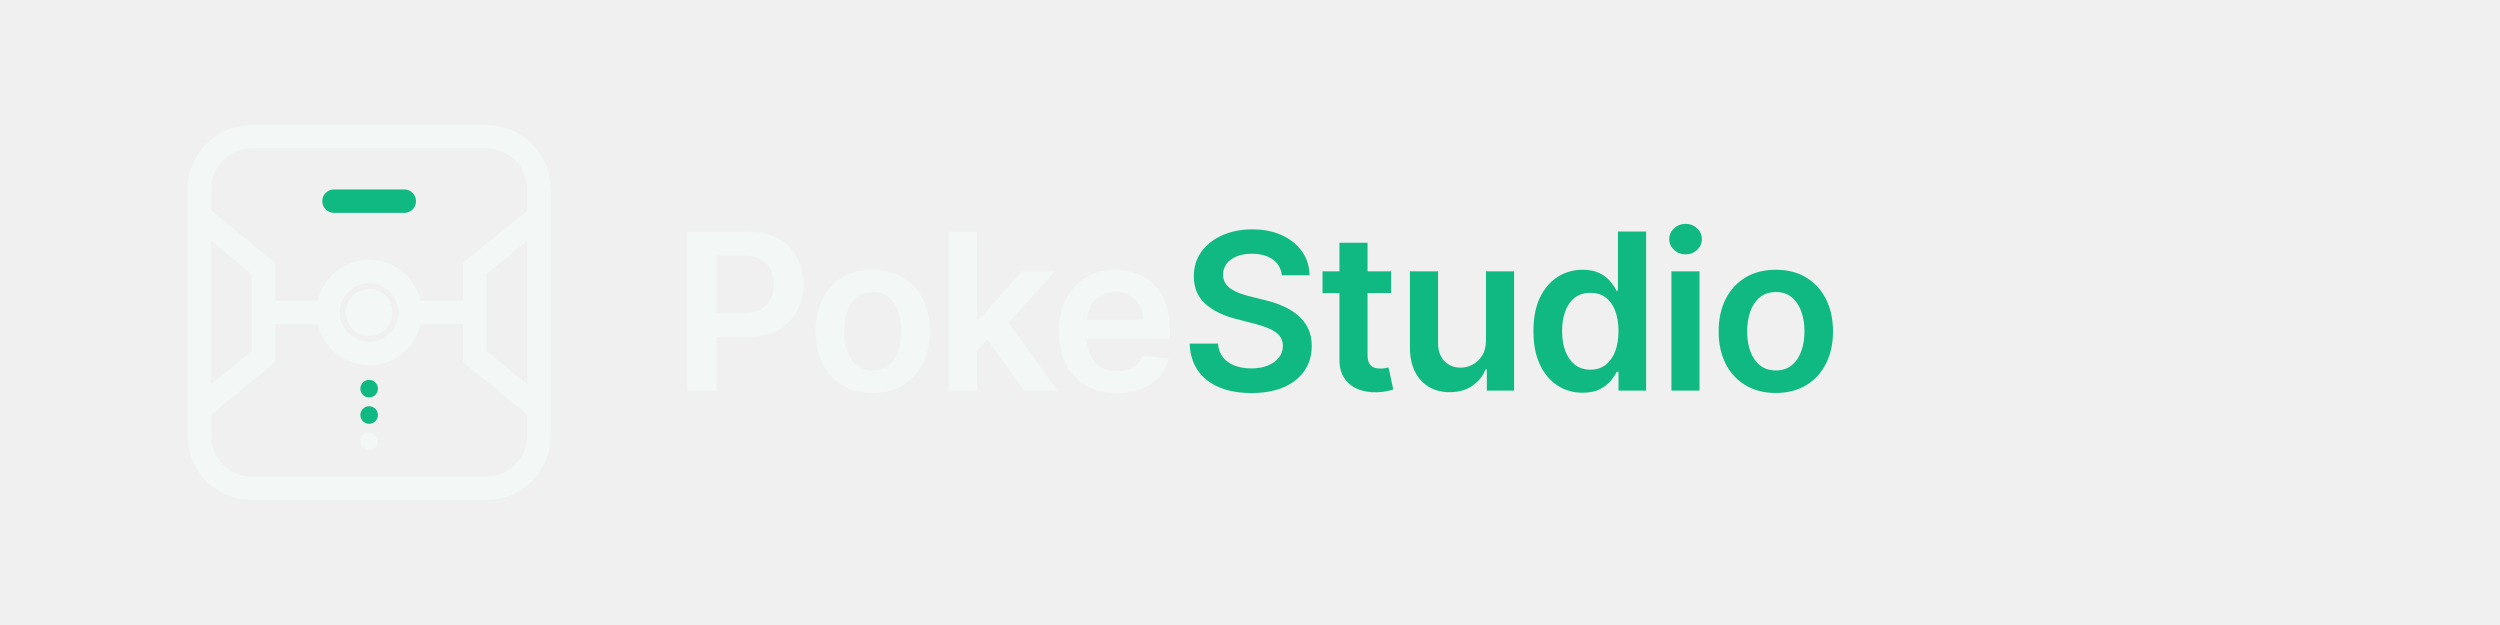
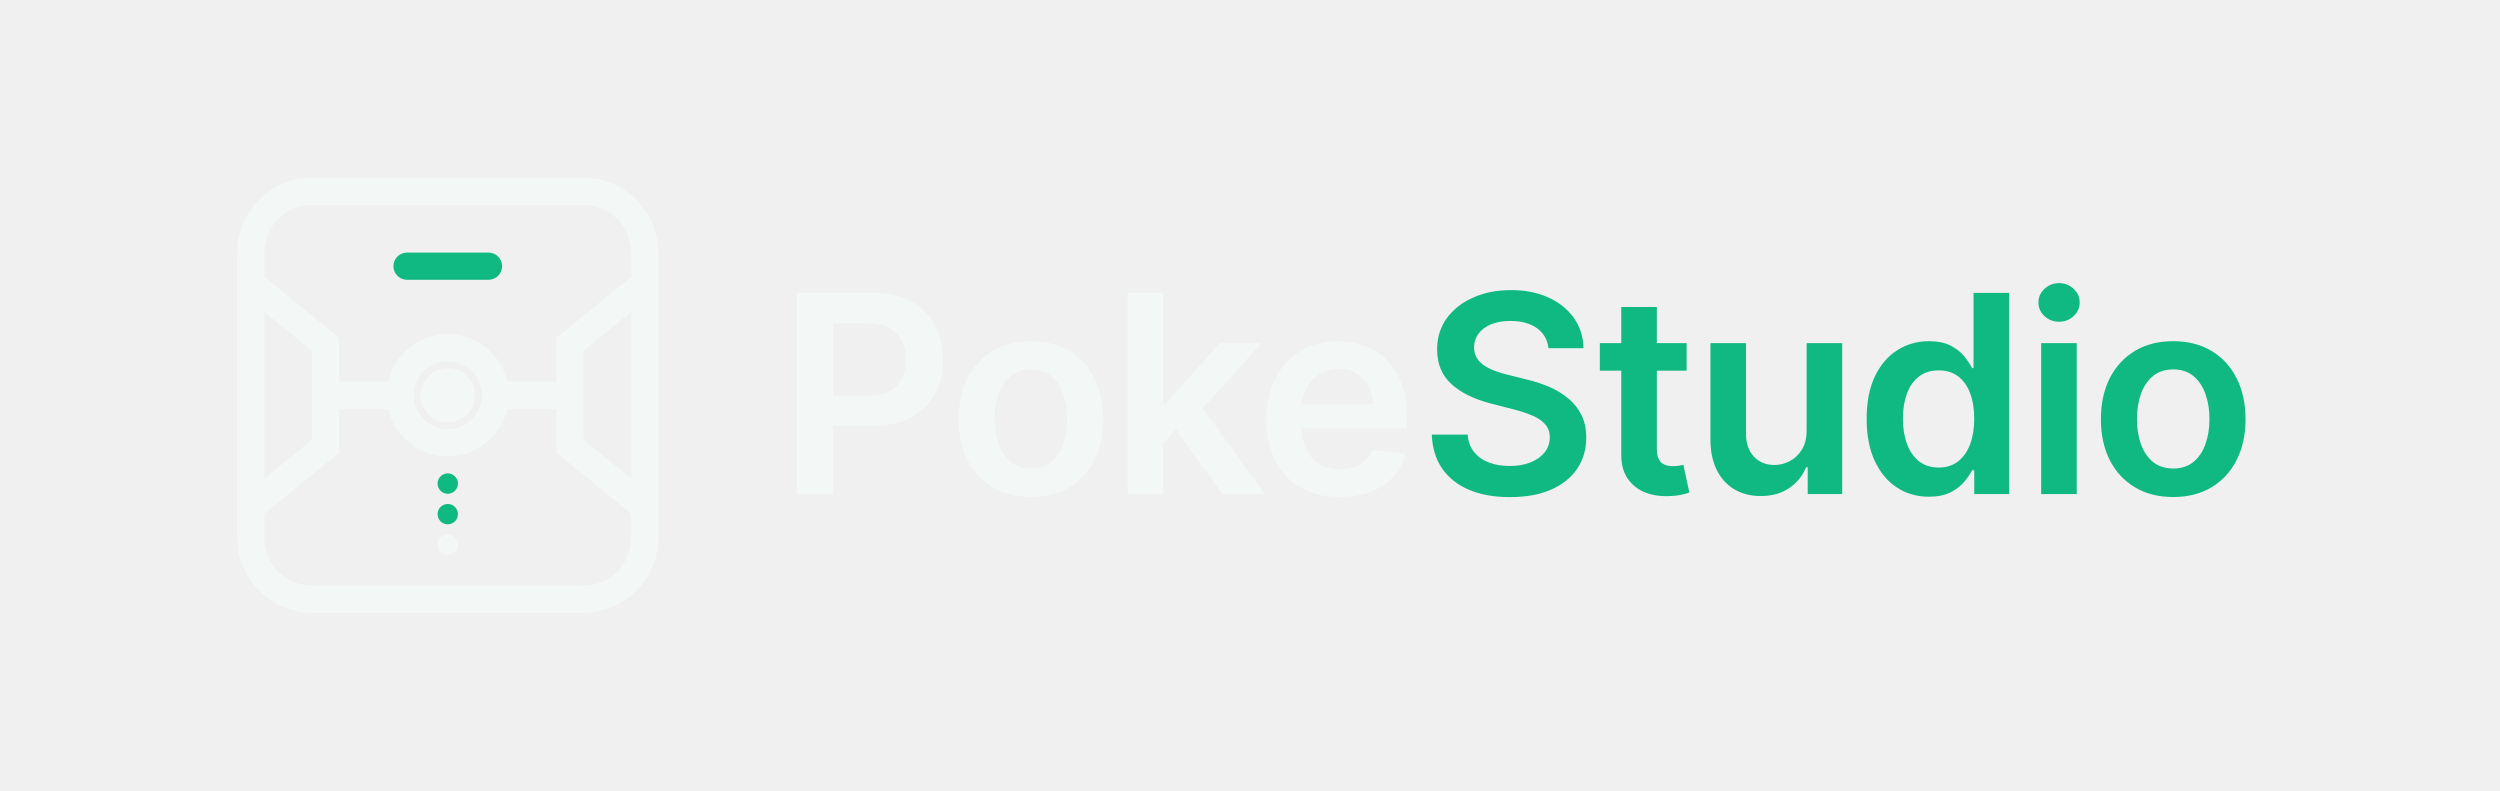
- <svg xmlns="http://www.w3.org/2000/svg" width="640" height="160" viewBox="0 0 640 160" fill="none">
-   <rect x="51" y="35" width="87" height="90" rx="13.5" stroke="#F3F7F5" stroke-width="6" />
-   <circle cx="94.5" cy="80" r="10.5" stroke="#F3F7F5" stroke-width="6" />
-   <circle cx="94.5" cy="80" r="6" fill="#F3F7F5" />
-   <path d="M51 55.25L67.5 68.75V91.25L51 104.75" stroke="#F3F7F5" stroke-width="6" />
-   <path d="M138 55.25L121.5 68.75V91.25L138 104.75" stroke="#F3F7F5" stroke-width="6" />
-   <rect x="67.5" y="77" width="16.5" height="6" fill="#F3F7F5" />
-   <rect x="106.5" y="77" width="16.5" height="6" fill="#F3F7F5" />
-   <rect x="82.5" y="48.5" width="24" height="6" rx="3" fill="#10B981" />
-   <circle cx="94.5" cy="99.5" r="2.25" fill="#10B981" />
-   <circle cx="94.5" cy="106.25" r="2.25" fill="#10B981" />
-   <circle cx="94.5" cy="113" r="2.25" fill="#F3F7F5" />
-   <g clip-path="url(#clip0_5_47)">
-     <path d="M176.017 100V59.273H191.29C194.419 59.273 197.044 59.856 199.165 61.023C201.299 62.189 202.91 63.794 203.997 65.835C205.098 67.864 205.648 70.171 205.648 72.756C205.648 75.367 205.098 77.688 203.997 79.716C202.897 81.744 201.273 83.342 199.125 84.508C196.977 85.662 194.332 86.239 191.19 86.239H181.068V80.173H190.196C192.026 80.173 193.524 79.855 194.69 79.219C195.857 78.582 196.719 77.707 197.276 76.594C197.846 75.48 198.131 74.201 198.131 72.756C198.131 71.311 197.846 70.038 197.276 68.938C196.719 67.837 195.85 66.982 194.67 66.372C193.504 65.749 191.999 65.438 190.156 65.438H183.395V100H176.017ZM223.424 100.597C220.441 100.597 217.856 99.94 215.669 98.628C213.481 97.315 211.784 95.479 210.578 93.119C209.385 90.76 208.788 88.002 208.788 84.847C208.788 81.691 209.385 78.927 210.578 76.554C211.784 74.181 213.481 72.338 215.669 71.026C217.856 69.713 220.441 69.057 223.424 69.057C226.407 69.057 228.992 69.713 231.18 71.026C233.367 72.338 235.058 74.181 236.251 76.554C237.457 78.927 238.061 81.691 238.061 84.847C238.061 88.002 237.457 90.76 236.251 93.119C235.058 95.479 233.367 97.315 231.18 98.628C228.992 99.94 226.407 100.597 223.424 100.597ZM223.464 94.829C225.081 94.829 226.434 94.385 227.521 93.497C228.608 92.596 229.417 91.389 229.947 89.878C230.491 88.367 230.762 86.683 230.762 84.827C230.762 82.957 230.491 81.267 229.947 79.756C229.417 78.231 228.608 77.018 227.521 76.117C226.434 75.215 225.081 74.764 223.464 74.764C221.807 74.764 220.428 75.215 219.328 76.117C218.241 77.018 217.425 78.231 216.882 79.756C216.351 81.267 216.086 82.957 216.086 84.827C216.086 86.683 216.351 88.367 216.882 89.878C217.425 91.389 218.241 92.596 219.328 93.497C220.428 94.385 221.807 94.829 223.464 94.829ZM249.533 90.415L249.513 81.724H250.667L261.644 69.454H270.056L256.553 84.489H255.062L249.533 90.415ZM242.971 100V59.273H250.17V100H242.971ZM262.141 100L252.198 86.099L257.05 81.028L270.752 100H262.141ZM285.918 100.597C282.856 100.597 280.211 99.96 277.984 98.688C275.77 97.401 274.066 95.585 272.873 93.239C271.68 90.879 271.083 88.101 271.083 84.906C271.083 81.764 271.68 79.007 272.873 76.633C274.079 74.247 275.763 72.391 277.924 71.065C280.085 69.726 282.624 69.057 285.541 69.057C287.423 69.057 289.2 69.362 290.87 69.972C292.554 70.568 294.039 71.496 295.325 72.756C296.624 74.015 297.645 75.619 298.387 77.568C299.13 79.504 299.501 81.811 299.501 84.489V86.696H274.464V81.844H292.6C292.587 80.465 292.289 79.239 291.705 78.165C291.122 77.078 290.307 76.222 289.259 75.599C288.225 74.976 287.019 74.665 285.64 74.665C284.168 74.665 282.876 75.023 281.762 75.739C280.649 76.441 279.78 77.369 279.157 78.523C278.547 79.663 278.236 80.916 278.222 82.281V86.517C278.222 88.294 278.547 89.818 279.197 91.091C279.846 92.35 280.755 93.318 281.921 93.994C283.088 94.657 284.454 94.989 286.018 94.989C287.065 94.989 288.013 94.843 288.862 94.551C289.71 94.246 290.446 93.802 291.069 93.219C291.692 92.635 292.163 91.913 292.481 91.051L299.203 91.807C298.778 93.583 297.97 95.135 296.776 96.46C295.596 97.773 294.085 98.794 292.242 99.523C290.4 100.239 288.292 100.597 285.918 100.597Z" fill="#F3F7F5" />
-     <path d="M328.151 70.469C327.965 68.732 327.183 67.38 325.804 66.412C324.438 65.444 322.662 64.96 320.474 64.96C318.937 64.96 317.617 65.192 316.517 65.656C315.417 66.12 314.575 66.75 313.991 67.546C313.408 68.341 313.11 69.249 313.097 70.27C313.097 71.118 313.289 71.854 313.673 72.477C314.071 73.1 314.608 73.631 315.284 74.068C315.96 74.492 316.709 74.85 317.531 75.142C318.353 75.434 319.182 75.679 320.017 75.878L323.835 76.832C325.373 77.19 326.851 77.674 328.27 78.284C329.702 78.894 330.981 79.663 332.108 80.591C333.248 81.519 334.15 82.639 334.812 83.952C335.475 85.264 335.807 86.802 335.807 88.565C335.807 90.952 335.197 93.053 333.977 94.869C332.758 96.672 330.994 98.084 328.688 99.105C326.394 100.113 323.616 100.616 320.355 100.616C317.187 100.616 314.436 100.126 312.102 99.145C309.782 98.164 307.966 96.732 306.653 94.849C305.354 92.967 304.652 90.673 304.545 87.969H311.804C311.91 89.387 312.348 90.567 313.116 91.508C313.885 92.45 314.886 93.153 316.119 93.617C317.366 94.081 318.758 94.312 320.295 94.312C321.9 94.312 323.305 94.074 324.511 93.597C325.731 93.106 326.686 92.43 327.375 91.568C328.064 90.693 328.416 89.672 328.429 88.506C328.416 87.445 328.104 86.57 327.494 85.881C326.884 85.178 326.029 84.595 324.929 84.131C323.842 83.653 322.569 83.229 321.111 82.858L316.477 81.665C313.123 80.803 310.472 79.497 308.523 77.747C306.587 75.984 305.619 73.644 305.619 70.727C305.619 68.328 306.269 66.226 307.568 64.423C308.881 62.62 310.664 61.222 312.918 60.227C315.171 59.22 317.723 58.716 320.574 58.716C323.464 58.716 325.996 59.22 328.17 60.227C330.358 61.222 332.075 62.607 333.321 64.383C334.567 66.147 335.21 68.175 335.25 70.469H328.151ZM356.119 69.454V75.023H338.559V69.454H356.119ZM342.894 62.136H350.093V90.812C350.093 91.78 350.239 92.523 350.531 93.04C350.836 93.544 351.233 93.888 351.724 94.074C352.215 94.26 352.758 94.352 353.355 94.352C353.805 94.352 354.216 94.319 354.588 94.253C354.972 94.187 355.264 94.127 355.463 94.074L356.676 99.702C356.291 99.834 355.741 99.98 355.025 100.139C354.322 100.298 353.461 100.391 352.44 100.418C350.637 100.471 349.013 100.199 347.568 99.602C346.123 98.992 344.976 98.051 344.127 96.778C343.292 95.506 342.881 93.915 342.894 92.006V62.136ZM380.408 87.153V69.454H387.607V100H380.627V94.571H380.309C379.619 96.281 378.486 97.68 376.908 98.767C375.344 99.854 373.415 100.398 371.121 100.398C369.119 100.398 367.35 99.954 365.812 99.065C364.287 98.164 363.094 96.858 362.232 95.148C361.37 93.424 360.939 91.343 360.939 88.903V69.454H368.138V87.79C368.138 89.725 368.669 91.263 369.729 92.403C370.79 93.544 372.182 94.114 373.905 94.114C374.966 94.114 375.993 93.855 376.988 93.338C377.982 92.821 378.797 92.052 379.434 91.031C380.083 89.997 380.408 88.704 380.408 87.153ZM405.145 100.537C402.745 100.537 400.598 99.921 398.702 98.688C396.806 97.454 395.308 95.665 394.208 93.318C393.107 90.972 392.557 88.121 392.557 84.767C392.557 81.373 393.114 78.51 394.227 76.176C395.354 73.829 396.872 72.06 398.781 70.867C400.69 69.66 402.818 69.057 405.165 69.057C406.955 69.057 408.426 69.362 409.58 69.972C410.733 70.568 411.648 71.291 412.324 72.139C413 72.974 413.524 73.763 413.895 74.506H414.193V59.273H421.412V100H414.333V95.188H413.895C413.524 95.93 412.987 96.719 412.284 97.554C411.582 98.376 410.654 99.079 409.5 99.662C408.347 100.245 406.895 100.537 405.145 100.537ZM407.154 94.631C408.678 94.631 409.977 94.22 411.051 93.398C412.125 92.562 412.94 91.403 413.497 89.918C414.054 88.433 414.333 86.703 414.333 84.727C414.333 82.752 414.054 81.035 413.497 79.577C412.954 78.118 412.145 76.985 411.071 76.176C410.011 75.367 408.705 74.963 407.154 74.963C405.549 74.963 404.21 75.381 403.137 76.216C402.063 77.051 401.254 78.204 400.71 79.676C400.167 81.148 399.895 82.831 399.895 84.727C399.895 86.636 400.167 88.34 400.71 89.838C401.267 91.323 402.083 92.496 403.156 93.358C404.244 94.206 405.576 94.631 407.154 94.631ZM427.883 100V69.454H435.082V100H427.883ZM431.503 65.119C430.362 65.119 429.381 64.742 428.559 63.986C427.737 63.217 427.326 62.295 427.326 61.222C427.326 60.135 427.737 59.213 428.559 58.457C429.381 57.688 430.362 57.304 431.503 57.304C432.656 57.304 433.637 57.688 434.446 58.457C435.268 59.213 435.679 60.135 435.679 61.222C435.679 62.295 435.268 63.217 434.446 63.986C433.637 64.742 432.656 65.119 431.503 65.119ZM454.609 100.597C451.626 100.597 449.04 99.94 446.853 98.628C444.665 97.315 442.969 95.479 441.762 93.119C440.569 90.76 439.972 88.002 439.972 84.847C439.972 81.691 440.569 78.927 441.762 76.554C442.969 74.181 444.665 72.338 446.853 71.026C449.04 69.713 451.626 69.057 454.609 69.057C457.592 69.057 460.177 69.713 462.364 71.026C464.552 72.338 466.242 74.181 467.435 76.554C468.642 78.927 469.245 81.691 469.245 84.847C469.245 88.002 468.642 90.76 467.435 93.119C466.242 95.479 464.552 97.315 462.364 98.628C460.177 99.94 457.592 100.597 454.609 100.597ZM454.648 94.829C456.266 94.829 457.618 94.385 458.705 93.497C459.792 92.596 460.601 91.389 461.131 89.878C461.675 88.367 461.947 86.683 461.947 84.827C461.947 82.957 461.675 81.267 461.131 79.756C460.601 78.231 459.792 77.018 458.705 76.117C457.618 75.215 456.266 74.764 454.648 74.764C452.991 74.764 451.612 75.215 450.512 76.117C449.425 77.018 448.61 78.231 448.066 79.756C447.536 81.267 447.271 82.957 447.271 84.827C447.271 86.683 447.536 88.367 448.066 89.878C448.61 91.389 449.425 92.596 450.512 93.497C451.612 94.385 452.991 94.829 454.648 94.829Z" fill="#10B981" />
+ <svg xmlns="http://www.w3.org/2000/svg" width="506" height="160" viewBox="0 0 506 160" fill="none">
+   <rect x="50.75" y="38.75" width="79.75" height="82.5" rx="12.375" stroke="#F3F7F5" stroke-width="5.5" />
+   <circle cx="90.625" cy="80" r="9.625" stroke="#F3F7F5" stroke-width="5.5" />
+   <circle cx="90.625" cy="80" r="5.5" fill="#F3F7F5" />
+   <path d="M50.75 57.312L65.875 69.688V90.312L50.75 102.688" stroke="#F3F7F5" stroke-width="5.5" />
+   <path d="M130.5 57.312L115.375 69.688V90.312L130.5 102.688" stroke="#F3F7F5" stroke-width="5.5" />
+   <rect x="65.875" y="77.25" width="15.125" height="5.5" fill="#F3F7F5" />
+   <rect x="101.625" y="77.25" width="15.125" height="5.5" fill="#F3F7F5" />
+   <rect x="79.625" y="51.125" width="22" height="5.5" rx="2.75" fill="#10B981" />
+   <circle cx="90.625" cy="97.875" r="2.062" fill="#10B981" />
+   <circle cx="90.625" cy="104.062" r="2.062" fill="#10B981" />
+   <circle cx="90.625" cy="110.25" r="2.062" fill="#F3F7F5" />
+   <g clip-path="url(#clip0_116_18)">
+     <path d="M161.267 100V59.273H176.54C179.669 59.273 182.294 59.856 184.415 61.023C186.549 62.189 188.16 63.794 189.247 65.835C190.348 67.864 190.898 70.171 190.898 72.756C190.898 75.367 190.348 77.688 189.247 79.716C188.147 81.744 186.523 83.342 184.375 84.508C182.227 85.662 179.582 86.239 176.44 86.239H166.318V80.173H175.446C177.276 80.173 178.774 79.855 179.94 79.219C181.107 78.582 181.969 77.707 182.526 76.594C183.096 75.48 183.381 74.201 183.381 72.756C183.381 71.311 183.096 70.038 182.526 68.938C181.969 67.837 181.1 66.982 179.92 66.372C178.754 65.749 177.249 65.438 175.406 65.438H168.645V100H161.267ZM208.674 100.597C205.691 100.597 203.106 99.94 200.919 98.628C198.731 97.315 197.034 95.479 195.828 93.119C194.635 90.76 194.038 88.002 194.038 84.847C194.038 81.691 194.635 78.927 195.828 76.554C197.034 74.181 198.731 72.338 200.919 71.026C203.106 69.713 205.691 69.057 208.674 69.057C211.657 69.057 214.242 69.713 216.43 71.026C218.617 72.338 220.308 74.181 221.501 76.554C222.707 78.927 223.311 81.691 223.311 84.847C223.311 88.002 222.707 90.76 221.501 93.119C220.308 95.479 218.617 97.315 216.43 98.628C214.242 99.94 211.657 100.597 208.674 100.597ZM208.714 94.829C210.331 94.829 211.684 94.385 212.771 93.497C213.858 92.596 214.667 91.389 215.197 89.878C215.741 88.367 216.012 86.683 216.012 84.827C216.012 82.957 215.741 81.267 215.197 79.756C214.667 78.231 213.858 77.018 212.771 76.117C211.684 75.215 210.331 74.764 208.714 74.764C207.057 74.764 205.678 75.215 204.578 76.117C203.491 77.018 202.675 78.231 202.132 79.756C201.601 81.267 201.336 82.957 201.336 84.827C201.336 86.683 201.601 88.367 202.132 89.878C202.675 91.389 203.491 92.596 204.578 93.497C205.678 94.385 207.057 94.829 208.714 94.829ZM234.783 90.415L234.763 81.724H235.917L246.894 69.454H255.306L241.803 84.489H240.312L234.783 90.415ZM228.221 100V59.273H235.42V100H228.221ZM247.391 100L237.448 86.099L242.3 81.028L256.002 100H247.391ZM271.168 100.597C268.106 100.597 265.461 99.96 263.234 98.688C261.02 97.401 259.316 95.585 258.123 93.239C256.93 90.879 256.333 88.101 256.333 84.906C256.333 81.764 256.93 79.007 258.123 76.633C259.329 74.247 261.013 72.391 263.174 71.065C265.335 69.726 267.874 69.057 270.791 69.057C272.673 69.057 274.45 69.362 276.12 69.972C277.804 70.568 279.289 71.496 280.575 72.756C281.874 74.015 282.895 75.619 283.637 77.568C284.38 79.504 284.751 81.811 284.751 84.489V86.696H259.714V81.844H277.85C277.837 80.465 277.539 79.239 276.955 78.165C276.372 77.078 275.557 76.222 274.509 75.599C273.475 74.976 272.269 74.665 270.89 74.665C269.418 74.665 268.126 75.023 267.012 75.739C265.899 76.441 265.03 77.369 264.407 78.523C263.797 79.663 263.486 80.916 263.472 82.281V86.517C263.472 88.294 263.797 89.818 264.447 91.091C265.096 92.35 266.005 93.318 267.171 93.994C268.338 94.657 269.704 94.989 271.268 94.989C272.315 94.989 273.263 94.843 274.112 94.551C274.96 94.246 275.696 93.802 276.319 93.219C276.942 92.635 277.413 91.913 277.731 91.051L284.453 91.807C284.028 93.583 283.22 95.135 282.026 96.46C280.846 97.773 279.335 98.794 277.492 99.523C275.65 100.239 273.542 100.597 271.168 100.597Z" fill="#F3F7F5" />
+     <path d="M313.401 70.469C313.215 68.732 312.433 67.38 311.054 66.412C309.688 65.444 307.912 64.96 305.724 64.96C304.187 64.96 302.867 65.192 301.767 65.656C300.667 66.12 299.825 66.75 299.241 67.546C298.658 68.341 298.36 69.249 298.347 70.27C298.347 71.118 298.539 71.854 298.923 72.477C299.321 73.1 299.858 73.631 300.534 74.068C301.21 74.492 301.959 74.85 302.781 75.142C303.603 75.434 304.432 75.679 305.267 75.878L309.085 76.832C310.623 77.19 312.101 77.674 313.52 78.284C314.952 78.894 316.231 79.663 317.358 80.591C318.498 81.519 319.4 82.639 320.062 83.952C320.725 85.264 321.057 86.802 321.057 88.565C321.057 90.952 320.447 93.053 319.227 94.869C318.008 96.672 316.244 98.084 313.938 99.105C311.644 100.113 308.866 100.616 305.605 100.616C302.437 100.616 299.686 100.126 297.352 99.145C295.032 98.164 293.216 96.732 291.903 94.849C290.604 92.967 289.902 90.673 289.795 87.969H297.054C297.16 89.387 297.598 90.567 298.366 91.508C299.135 92.45 300.136 93.153 301.369 93.617C302.616 94.081 304.008 94.312 305.545 94.312C307.15 94.312 308.555 94.074 309.761 93.597C310.981 93.106 311.936 92.43 312.625 91.568C313.314 90.693 313.666 89.672 313.679 88.506C313.666 87.445 313.354 86.57 312.744 85.881C312.134 85.178 311.279 84.595 310.179 84.131C309.092 83.653 307.819 83.229 306.361 82.858L301.727 81.665C298.373 80.803 295.722 79.497 293.773 77.747C291.837 75.984 290.869 73.644 290.869 70.727C290.869 68.328 291.519 66.226 292.818 64.423C294.131 62.62 295.914 61.222 298.168 60.227C300.421 59.22 302.973 58.716 305.824 58.716C308.714 58.716 311.246 59.22 313.42 60.227C315.608 61.222 317.325 62.607 318.571 64.383C319.817 66.147 320.46 68.175 320.5 70.469H313.401ZM341.369 69.454V75.023H323.809V69.454H341.369ZM328.144 62.136H335.343V90.812C335.343 91.78 335.489 92.523 335.781 93.04C336.086 93.544 336.483 93.888 336.974 94.074C337.465 94.26 338.008 94.352 338.605 94.352C339.055 94.352 339.466 94.319 339.838 94.253C340.222 94.187 340.514 94.127 340.713 94.074L341.926 99.702C341.541 99.834 340.991 99.98 340.275 100.139C339.572 100.298 338.711 100.391 337.69 100.418C335.887 100.471 334.263 100.199 332.818 99.602C331.373 98.992 330.226 98.051 329.377 96.778C328.542 95.506 328.131 93.915 328.144 92.006V62.136ZM365.658 87.153V69.454H372.857V100H365.877V94.571H365.559C364.869 96.281 363.736 97.68 362.158 98.767C360.594 99.854 358.665 100.398 356.371 100.398C354.369 100.398 352.6 99.954 351.062 99.065C349.537 98.164 348.344 96.858 347.482 95.148C346.62 93.424 346.189 91.343 346.189 88.903V69.454H353.388V87.79C353.388 89.725 353.919 91.263 354.979 92.403C356.04 93.544 357.432 94.114 359.155 94.114C360.216 94.114 361.243 93.855 362.238 93.338C363.232 92.821 364.047 92.052 364.684 91.031C365.333 89.997 365.658 88.704 365.658 87.153ZM390.395 100.537C387.995 100.537 385.848 99.921 383.952 98.688C382.056 97.454 380.558 95.665 379.458 93.318C378.357 90.972 377.807 88.121 377.807 84.767C377.807 81.373 378.364 78.51 379.477 76.176C380.604 73.829 382.122 72.06 384.031 70.867C385.94 69.66 388.068 69.057 390.415 69.057C392.205 69.057 393.676 69.362 394.83 69.972C395.983 70.568 396.898 71.291 397.574 72.139C398.25 72.974 398.774 73.763 399.145 74.506H399.443V59.273H406.662V100H399.583V95.188H399.145C398.774 95.93 398.237 96.719 397.534 97.554C396.832 98.376 395.904 99.079 394.75 99.662C393.597 100.245 392.145 100.537 390.395 100.537ZM392.404 94.631C393.928 94.631 395.227 94.22 396.301 93.398C397.375 92.562 398.19 91.403 398.747 89.918C399.304 88.433 399.583 86.703 399.583 84.727C399.583 82.752 399.304 81.035 398.747 79.577C398.204 78.118 397.395 76.985 396.321 76.176C395.261 75.367 393.955 74.963 392.404 74.963C390.799 74.963 389.46 75.381 388.387 76.216C387.313 77.051 386.504 78.204 385.96 79.676C385.417 81.148 385.145 82.831 385.145 84.727C385.145 86.636 385.417 88.34 385.96 89.838C386.517 91.323 387.333 92.496 388.406 93.358C389.494 94.206 390.826 94.631 392.404 94.631ZM413.133 100V69.454H420.332V100H413.133ZM416.753 65.119C415.612 65.119 414.631 64.742 413.809 63.986C412.987 63.217 412.576 62.295 412.576 61.222C412.576 60.135 412.987 59.213 413.809 58.457C414.631 57.688 415.612 57.304 416.753 57.304C417.906 57.304 418.887 57.688 419.696 58.457C420.518 59.213 420.929 60.135 420.929 61.222C420.929 62.295 420.518 63.217 419.696 63.986C418.887 64.742 417.906 65.119 416.753 65.119ZM439.859 100.597C436.876 100.597 434.29 99.94 432.103 98.628C429.915 97.315 428.219 95.479 427.012 93.119C425.819 90.76 425.222 88.002 425.222 84.847C425.222 81.691 425.819 78.927 427.012 76.554C428.219 74.181 429.915 72.338 432.103 71.026C434.29 69.713 436.876 69.057 439.859 69.057C442.842 69.057 445.427 69.713 447.614 71.026C449.802 72.338 451.492 74.181 452.685 76.554C453.892 78.927 454.495 81.691 454.495 84.847C454.495 88.002 453.892 90.76 452.685 93.119C451.492 95.479 449.802 97.315 447.614 98.628C445.427 99.94 442.842 100.597 439.859 100.597ZM439.898 94.829C441.516 94.829 442.868 94.385 443.955 93.497C445.042 92.596 445.851 91.389 446.381 89.878C446.925 88.367 447.197 86.683 447.197 84.827C447.197 82.957 446.925 81.267 446.381 79.756C445.851 78.231 445.042 77.018 443.955 76.117C442.868 75.215 441.516 74.764 439.898 74.764C438.241 74.764 436.862 75.215 435.762 76.117C434.675 77.018 433.86 78.231 433.316 79.756C432.786 81.267 432.521 82.957 432.521 84.827C432.521 86.683 432.786 88.367 433.316 89.878C433.86 91.389 434.675 92.596 435.762 93.497C436.862 94.385 438.241 94.829 439.898 94.829Z" fill="#10B981" />
  </g>
  <defs>
-     <clipPath id="clip0_5_47">
-       <rect width="300" height="68" fill="white" transform="translate(172 46)" />
+     <clipPath id="clip0_116_18">
+       <rect width="300" height="68" fill="white" transform="translate(157.25 46)" />
    </clipPath>
  </defs>
</svg>
